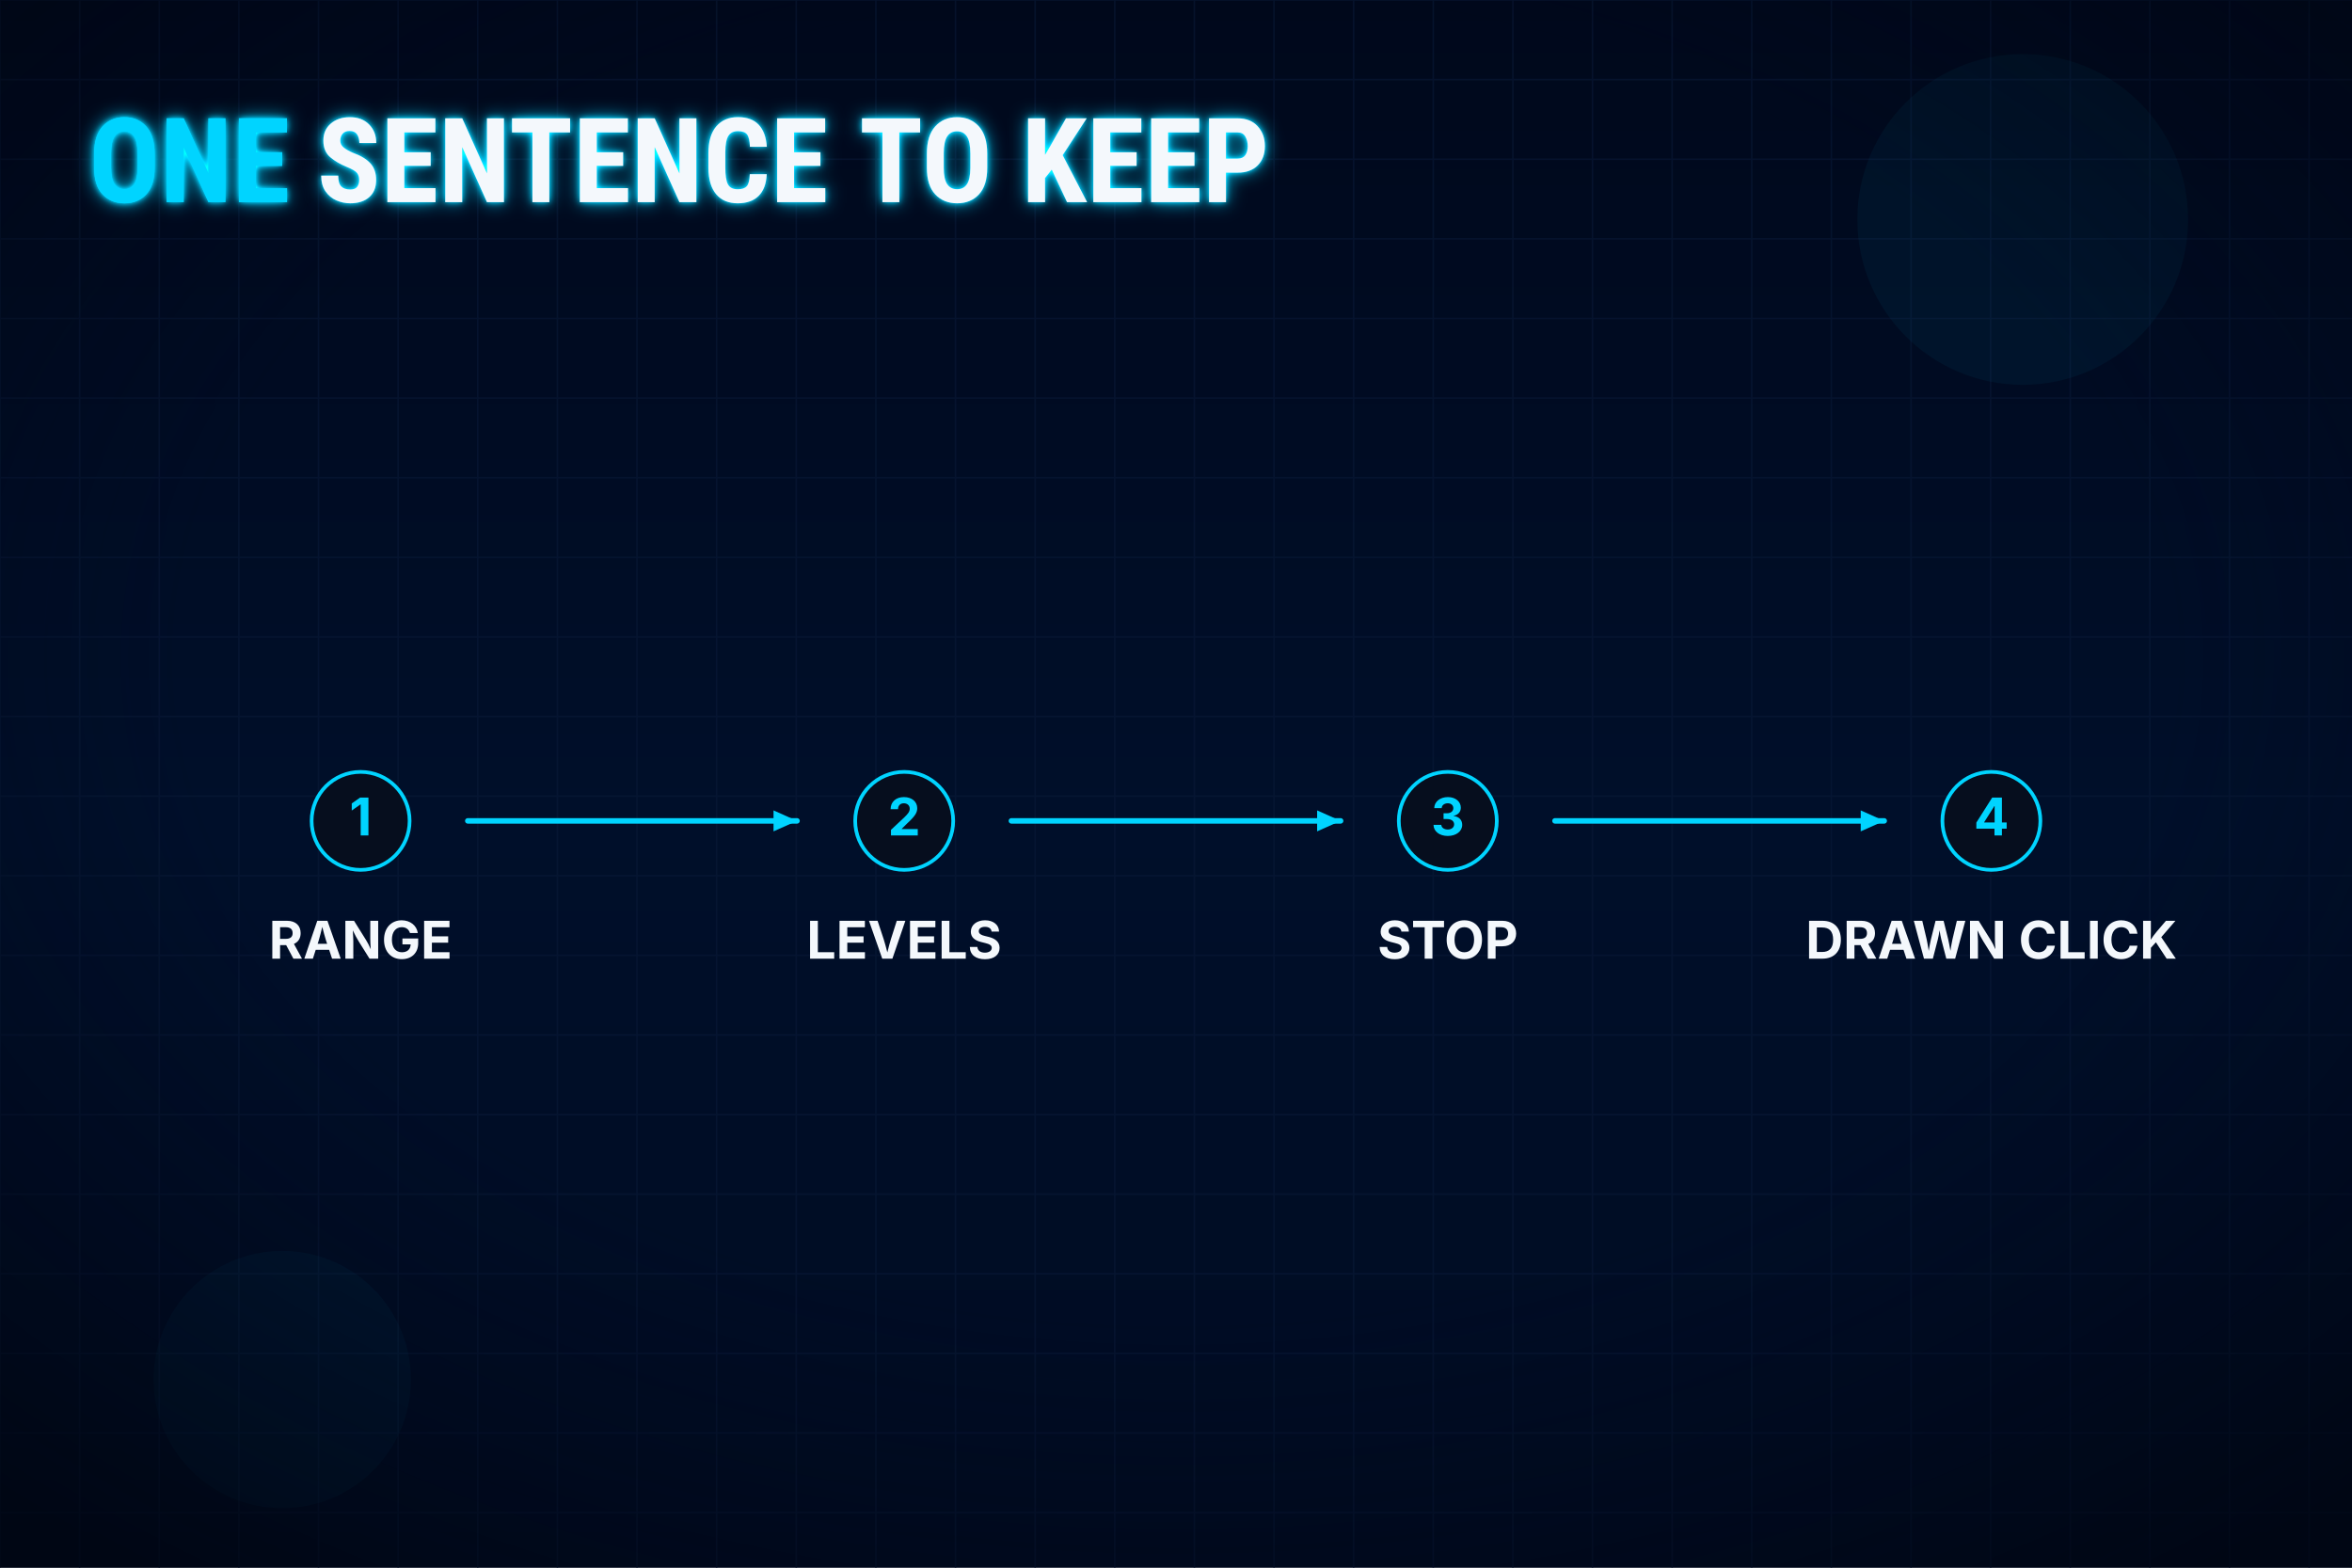
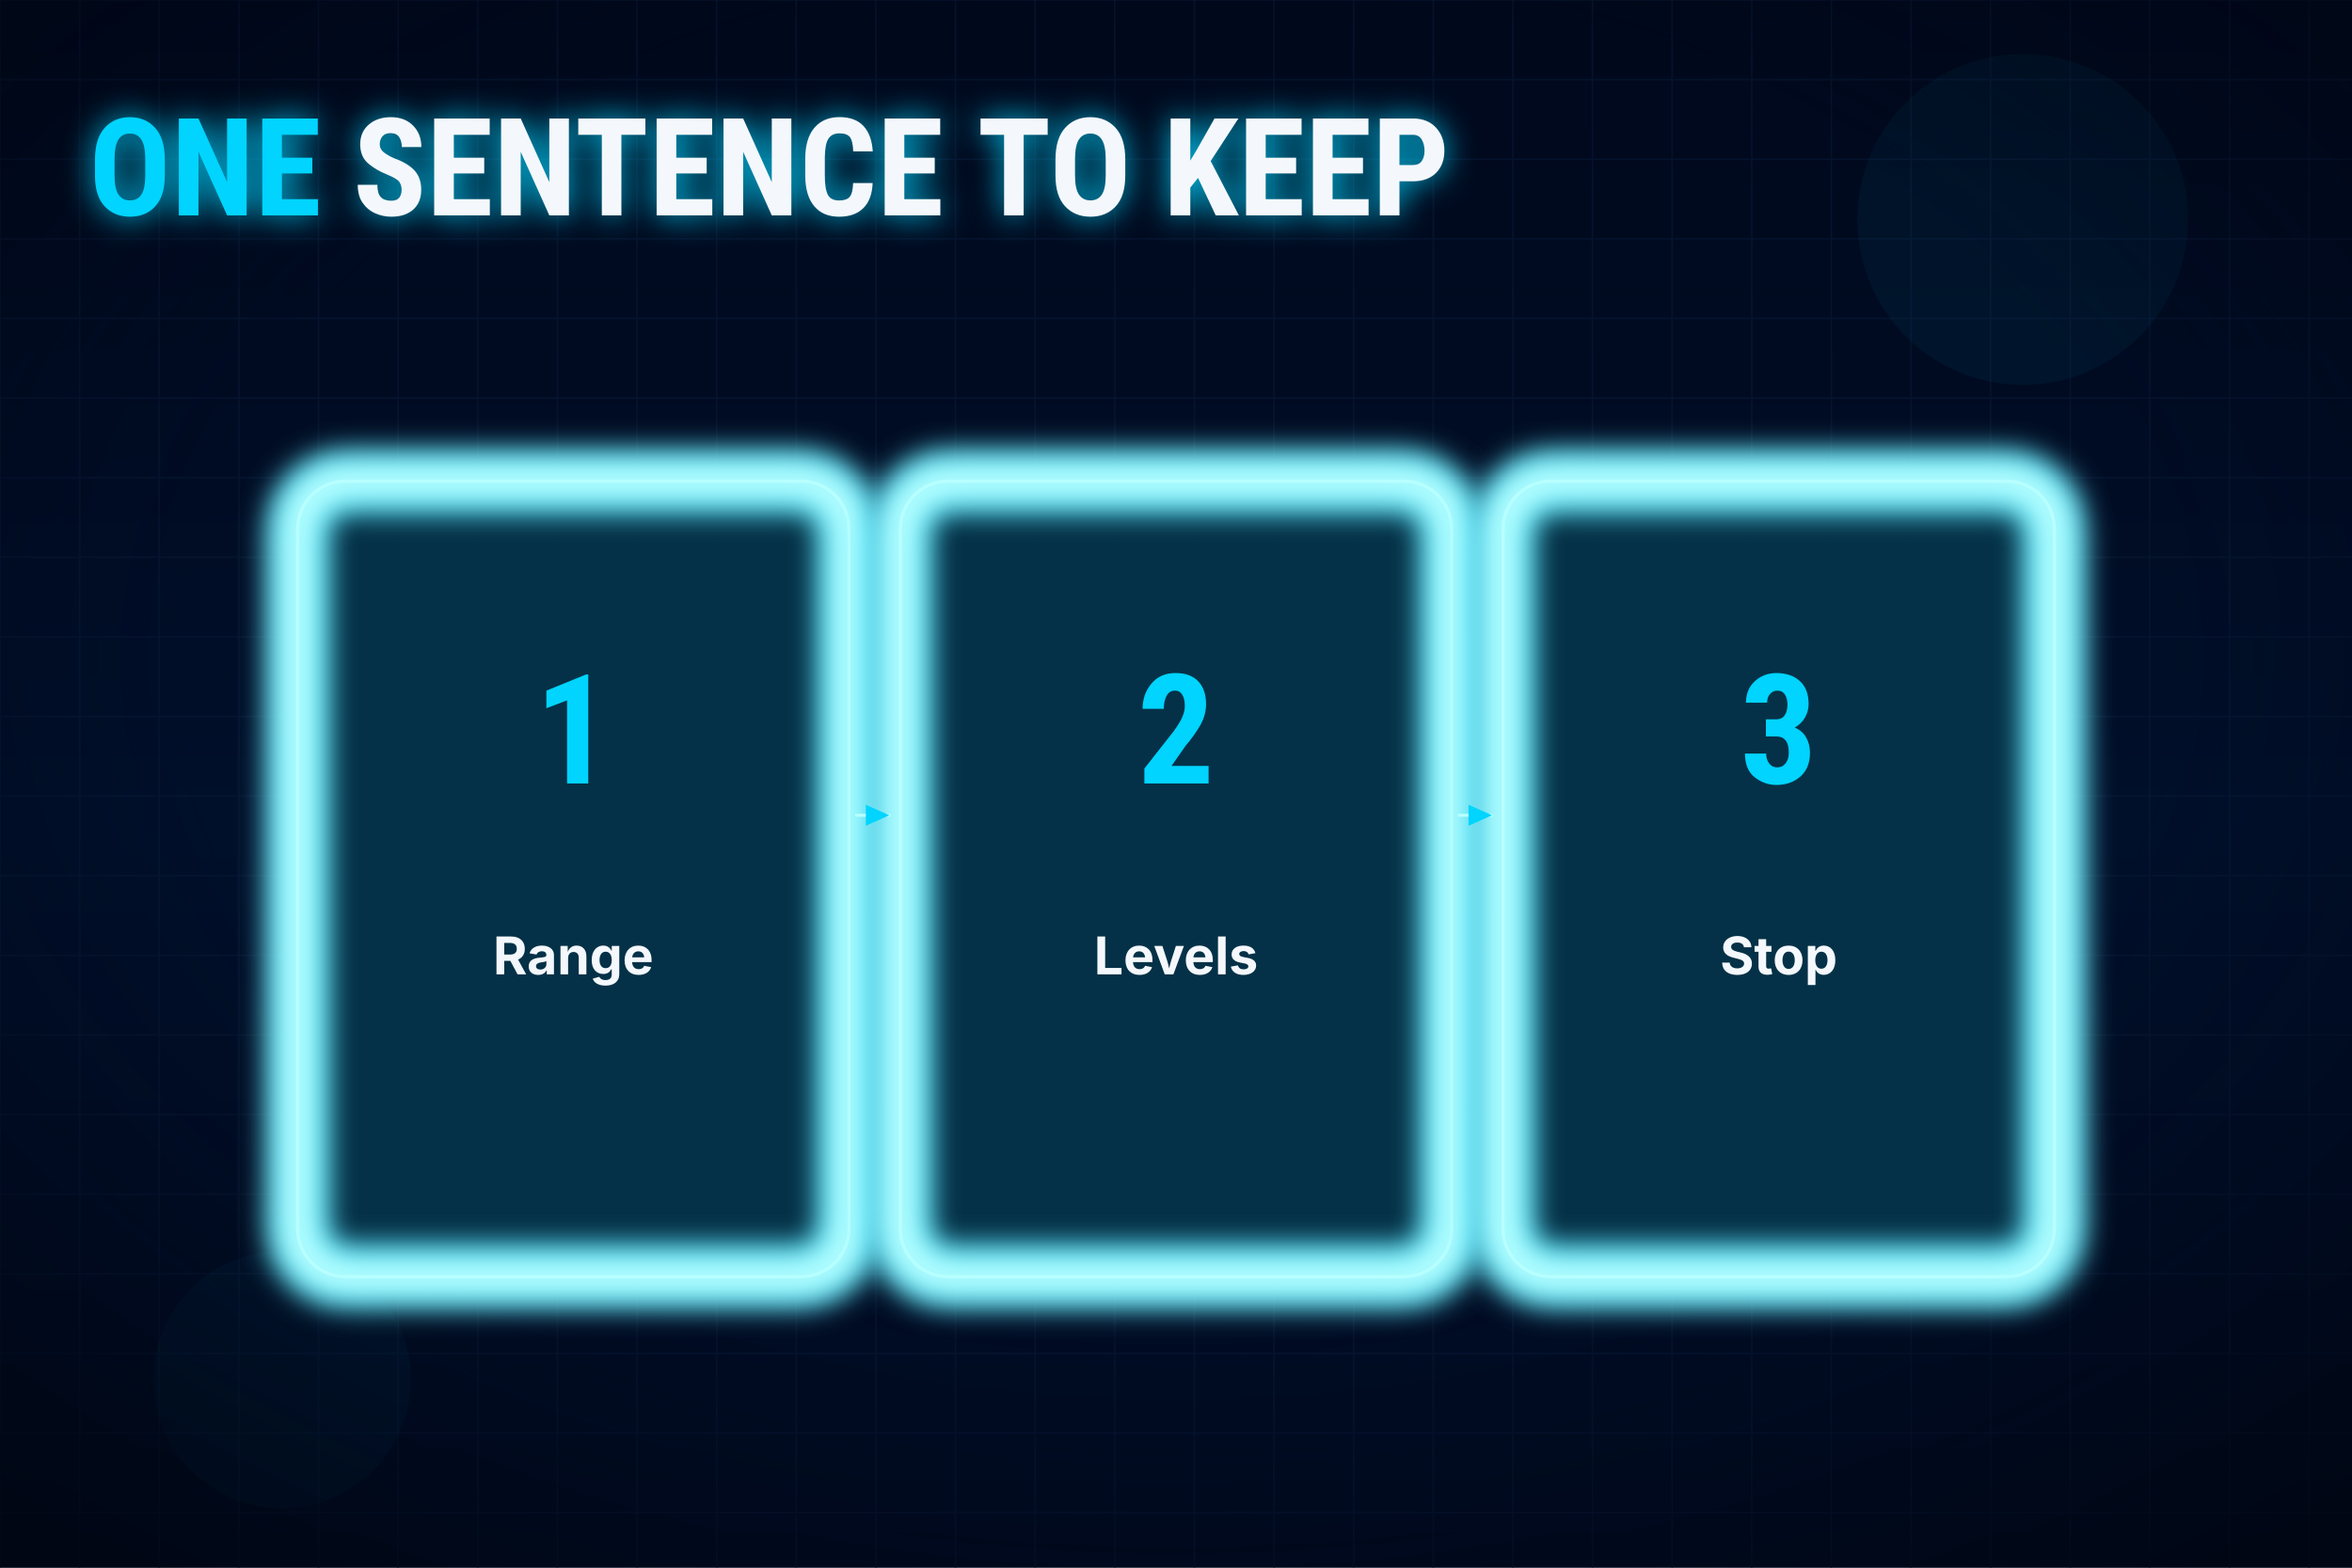
<svg xmlns="http://www.w3.org/2000/svg" width="1536" height="1024" viewBox="0 0 1536 1024">
  <defs>
    <style>
- @font-face { font-family: "Inter"; src: url("file:///agent/repos/claude/skills/illustration-engine/illustration_engine/assets/fonts/Inter-Regular.ttf") format("truetype"); font-weight: normal; font-style: normal; }
- @font-face { font-family: "Inter"; src: url("file:///agent/repos/claude/skills/illustration-engine/illustration_engine/assets/fonts/Inter-SemiBold.ttf") format("truetype"); font-weight: bold; font-style: normal; }
- @font-face { font-family: "Inter"; src: url("file:///agent/repos/claude/skills/illustration-engine/illustration_engine/assets/fonts/Inter-Bold.ttf") format("truetype"); font-weight: bold; font-style: normal; }
- @font-face { font-family: "Roboto Condensed"; src: url("file:///agent/repos/claude/skills/illustration-engine/illustration_engine/assets/fonts/RobotoCondensed-Bold.ttf") format("truetype"); font-weight: bold; font-style: normal; }
+ @font-face { font-family: "Inter"; src: url("file:///agent/repos/claude/skills/illustration-engine/illustration_engine/assets/fonts/Inter-Regular.ttf") format("truetype"); font-weight: 400; font-style: normal; }
+ @font-face { font-family: "Inter"; src: url("file:///agent/repos/claude/skills/illustration-engine/illustration_engine/assets/fonts/Inter-SemiBold.ttf") format("truetype"); font-weight: 600; font-style: normal; }
+ @font-face { font-family: "Inter"; src: url("file:///agent/repos/claude/skills/illustration-engine/illustration_engine/assets/fonts/Inter-Bold.ttf") format("truetype"); font-weight: 700; font-style: normal; }
+ @font-face { font-family: "Roboto Condensed"; src: url("file:///agent/repos/claude/skills/illustration-engine/illustration_engine/assets/fonts/RobotoCondensed-Bold.ttf") format("truetype"); font-weight: 700; font-style: normal; }
</style>
    <linearGradient id="bg1" x1="0" y1="0" x2="0" y2="1">
      <stop offset="0%" stop-color="#00081B" />
      <stop offset="52%" stop-color="#000F2A" />
      <stop offset="100%" stop-color="#000B21" />
    </linearGradient>
    <radialGradient id="vig2" cx="50%" cy="42%" r="72%">
      <stop offset="58%" stop-color="#00081B" stop-opacity="0" />
      <stop offset="100%" stop-color="#00040F" stop-opacity="0.72" />
    </radialGradient>
-     <filter id="bloom" x="-80%" y="-80%" width="260%" height="260%" color-interpolation-filters="sRGB">
-       <feGaussianBlur in="SourceGraphic" stdDeviation="6" result="wide" />
-       <feGaussianBlur in="SourceGraphic" stdDeviation="1.92" result="tight" />
-       <feComposite in="wide" in2="tight" operator="arithmetic" k1="0" k2="1" k3="1" k4="0" result="add" />
-       <feMerge>
-         <feMergeNode in="add" />
-         <feMergeNode in="SourceGraphic" />
-       </feMerge>
+     <filter id="bloom" x="-150%" y="-150%" width="400%" height="400%" color-interpolation-filters="sRGB">
+       <feGaussianBlur in="SourceGraphic" stdDeviation="10" />
    </filter>
  </defs>
  <rect x="0" y="0" width="1536" height="1024" rx="0" ry="0" fill="url(#bg1)" fill-opacity="1" stroke="none" stroke-width="0" stroke-opacity="1" />
  <g opacity="0.55">
    <line x1="0" y1="0" x2="0" y2="1024" stroke="#0A1A38" stroke-width="1" stroke-linecap="round" stroke-opacity="1" />
    <line x1="52" y1="0" x2="52" y2="1024" stroke="#0A1A38" stroke-width="1" stroke-linecap="round" stroke-opacity="1" />
    <line x1="104" y1="0" x2="104" y2="1024" stroke="#0A1A38" stroke-width="1" stroke-linecap="round" stroke-opacity="1" />
    <line x1="156" y1="0" x2="156" y2="1024" stroke="#0A1A38" stroke-width="1" stroke-linecap="round" stroke-opacity="1" />
    <line x1="208" y1="0" x2="208" y2="1024" stroke="#0A1A38" stroke-width="1" stroke-linecap="round" stroke-opacity="1" />
    <line x1="260" y1="0" x2="260" y2="1024" stroke="#0A1A38" stroke-width="1" stroke-linecap="round" stroke-opacity="1" />
    <line x1="312" y1="0" x2="312" y2="1024" stroke="#0A1A38" stroke-width="1" stroke-linecap="round" stroke-opacity="1" />
    <line x1="364" y1="0" x2="364" y2="1024" stroke="#0A1A38" stroke-width="1" stroke-linecap="round" stroke-opacity="1" />
    <line x1="416" y1="0" x2="416" y2="1024" stroke="#0A1A38" stroke-width="1" stroke-linecap="round" stroke-opacity="1" />
    <line x1="468" y1="0" x2="468" y2="1024" stroke="#0A1A38" stroke-width="1" stroke-linecap="round" stroke-opacity="1" />
    <line x1="520" y1="0" x2="520" y2="1024" stroke="#0A1A38" stroke-width="1" stroke-linecap="round" stroke-opacity="1" />
    <line x1="572" y1="0" x2="572" y2="1024" stroke="#0A1A38" stroke-width="1" stroke-linecap="round" stroke-opacity="1" />
    <line x1="624" y1="0" x2="624" y2="1024" stroke="#0A1A38" stroke-width="1" stroke-linecap="round" stroke-opacity="1" />
    <line x1="676" y1="0" x2="676" y2="1024" stroke="#0A1A38" stroke-width="1" stroke-linecap="round" stroke-opacity="1" />
    <line x1="728" y1="0" x2="728" y2="1024" stroke="#0A1A38" stroke-width="1" stroke-linecap="round" stroke-opacity="1" />
    <line x1="780" y1="0" x2="780" y2="1024" stroke="#0A1A38" stroke-width="1" stroke-linecap="round" stroke-opacity="1" />
    <line x1="832" y1="0" x2="832" y2="1024" stroke="#0A1A38" stroke-width="1" stroke-linecap="round" stroke-opacity="1" />
    <line x1="884" y1="0" x2="884" y2="1024" stroke="#0A1A38" stroke-width="1" stroke-linecap="round" stroke-opacity="1" />
    <line x1="936" y1="0" x2="936" y2="1024" stroke="#0A1A38" stroke-width="1" stroke-linecap="round" stroke-opacity="1" />
    <line x1="988" y1="0" x2="988" y2="1024" stroke="#0A1A38" stroke-width="1" stroke-linecap="round" stroke-opacity="1" />
    <line x1="1040" y1="0" x2="1040" y2="1024" stroke="#0A1A38" stroke-width="1" stroke-linecap="round" stroke-opacity="1" />
    <line x1="1092" y1="0" x2="1092" y2="1024" stroke="#0A1A38" stroke-width="1" stroke-linecap="round" stroke-opacity="1" />
    <line x1="1144" y1="0" x2="1144" y2="1024" stroke="#0A1A38" stroke-width="1" stroke-linecap="round" stroke-opacity="1" />
    <line x1="1196" y1="0" x2="1196" y2="1024" stroke="#0A1A38" stroke-width="1" stroke-linecap="round" stroke-opacity="1" />
    <line x1="1248" y1="0" x2="1248" y2="1024" stroke="#0A1A38" stroke-width="1" stroke-linecap="round" stroke-opacity="1" />
    <line x1="1300" y1="0" x2="1300" y2="1024" stroke="#0A1A38" stroke-width="1" stroke-linecap="round" stroke-opacity="1" />
    <line x1="1352" y1="0" x2="1352" y2="1024" stroke="#0A1A38" stroke-width="1" stroke-linecap="round" stroke-opacity="1" />
    <line x1="1404" y1="0" x2="1404" y2="1024" stroke="#0A1A38" stroke-width="1" stroke-linecap="round" stroke-opacity="1" />
    <line x1="1456" y1="0" x2="1456" y2="1024" stroke="#0A1A38" stroke-width="1" stroke-linecap="round" stroke-opacity="1" />
    <line x1="1508" y1="0" x2="1508" y2="1024" stroke="#0A1A38" stroke-width="1" stroke-linecap="round" stroke-opacity="1" />
    <line x1="0" y1="0" x2="1536" y2="0" stroke="#0A1A38" stroke-width="1" stroke-linecap="round" stroke-opacity="1" />
    <line x1="0" y1="52" x2="1536" y2="52" stroke="#0A1A38" stroke-width="1" stroke-linecap="round" stroke-opacity="1" />
    <line x1="0" y1="104" x2="1536" y2="104" stroke="#0A1A38" stroke-width="1" stroke-linecap="round" stroke-opacity="1" />
    <line x1="0" y1="156" x2="1536" y2="156" stroke="#0A1A38" stroke-width="1" stroke-linecap="round" stroke-opacity="1" />
    <line x1="0" y1="208" x2="1536" y2="208" stroke="#0A1A38" stroke-width="1" stroke-linecap="round" stroke-opacity="1" />
    <line x1="0" y1="260" x2="1536" y2="260" stroke="#0A1A38" stroke-width="1" stroke-linecap="round" stroke-opacity="1" />
    <line x1="0" y1="312" x2="1536" y2="312" stroke="#0A1A38" stroke-width="1" stroke-linecap="round" stroke-opacity="1" />
    <line x1="0" y1="364" x2="1536" y2="364" stroke="#0A1A38" stroke-width="1" stroke-linecap="round" stroke-opacity="1" />
    <line x1="0" y1="416" x2="1536" y2="416" stroke="#0A1A38" stroke-width="1" stroke-linecap="round" stroke-opacity="1" />
    <line x1="0" y1="468" x2="1536" y2="468" stroke="#0A1A38" stroke-width="1" stroke-linecap="round" stroke-opacity="1" />
    <line x1="0" y1="520" x2="1536" y2="520" stroke="#0A1A38" stroke-width="1" stroke-linecap="round" stroke-opacity="1" />
    <line x1="0" y1="572" x2="1536" y2="572" stroke="#0A1A38" stroke-width="1" stroke-linecap="round" stroke-opacity="1" />
    <line x1="0" y1="624" x2="1536" y2="624" stroke="#0A1A38" stroke-width="1" stroke-linecap="round" stroke-opacity="1" />
    <line x1="0" y1="676" x2="1536" y2="676" stroke="#0A1A38" stroke-width="1" stroke-linecap="round" stroke-opacity="1" />
    <line x1="0" y1="728" x2="1536" y2="728" stroke="#0A1A38" stroke-width="1" stroke-linecap="round" stroke-opacity="1" />
    <line x1="0" y1="780" x2="1536" y2="780" stroke="#0A1A38" stroke-width="1" stroke-linecap="round" stroke-opacity="1" />
    <line x1="0" y1="832" x2="1536" y2="832" stroke="#0A1A38" stroke-width="1" stroke-linecap="round" stroke-opacity="1" />
    <line x1="0" y1="884" x2="1536" y2="884" stroke="#0A1A38" stroke-width="1" stroke-linecap="round" stroke-opacity="1" />
    <line x1="0" y1="936" x2="1536" y2="936" stroke="#0A1A38" stroke-width="1" stroke-linecap="round" stroke-opacity="1" />
    <line x1="0" y1="988" x2="1536" y2="988" stroke="#0A1A38" stroke-width="1" stroke-linecap="round" stroke-opacity="1" />
  </g>
  <circle cx="1320.96" cy="143.36" r="108" fill="#00D4FF" fill-opacity="0.045" stroke="none" stroke-width="0" />
  <circle cx="184.32" cy="901.12" r="84" fill="#00D4FF" fill-opacity="0.045" stroke="none" stroke-width="0" />
  <rect x="0" y="0" width="1536" height="1024" rx="0" ry="0" fill="url(#vig2)" fill-opacity="1" stroke="none" stroke-width="0" stroke-opacity="1" />
-   <text x="58" y="132.04" fill="#00D4FF" fill-opacity="0.85" font-family="Roboto Condensed" font-weight="bold" font-size="77" text-anchor="start" filter="url(#bloom)">ONE</text>
-   <text x="58" y="132.04" fill="#00D4FF" fill-opacity="1" font-family="Roboto Condensed" font-weight="bold" font-size="77" text-anchor="start">ONE</text>
-   <text x="207" y="132.04" fill="#00D4FF" fill-opacity="0.85" font-family="Roboto Condensed" font-weight="bold" font-size="77" text-anchor="start" filter="url(#bloom)">SENTENCE</text>
-   <text x="207" y="132.04" fill="#F4F8FC" fill-opacity="1" font-family="Roboto Condensed" font-weight="bold" font-size="77" text-anchor="start">SENTENCE</text>
-   <text x="561" y="132.04" fill="#00D4FF" fill-opacity="0.85" font-family="Roboto Condensed" font-weight="bold" font-size="77" text-anchor="start" filter="url(#bloom)">TO</text>
-   <text x="561" y="132.04" fill="#F4F8FC" fill-opacity="1" font-family="Roboto Condensed" font-weight="bold" font-size="77" text-anchor="start">TO</text>
-   <text x="667" y="132.04" fill="#00D4FF" fill-opacity="0.85" font-family="Roboto Condensed" font-weight="bold" font-size="77" text-anchor="start" filter="url(#bloom)">KEEP</text>
-   <text x="667" y="132.04" fill="#F4F8FC" fill-opacity="1" font-family="Roboto Condensed" font-weight="bold" font-size="77" text-anchor="start">KEEP</text>
-   <circle cx="235.5" cy="536.19" r="32" fill="#060E1E" fill-opacity="1" stroke="#00D4FF" stroke-width="2.4" />
-   <text x="235.5" y="545.71" fill="#00D4FF" fill-opacity="1" font-family="Inter" font-weight="bold" font-size="34" text-anchor="middle">1</text>
-   <text x="235.5" y="626.19" fill="#F4F8FC" fill-opacity="1" font-family="Inter" font-weight="bold" font-size="34" text-anchor="middle">RANGE</text>
-   <line x1="305.5" y1="536.19" x2="520.5" y2="536.19" stroke="#00D4FF" stroke-width="12.24" stroke-linecap="round" stroke-opacity="0.95" filter="url(#bloom)" />
-   <line x1="305.5" y1="536.19" x2="520.5" y2="536.19" stroke="#00D4FF" stroke-width="3.6" stroke-linecap="round" stroke-opacity="1" />
-   <polygon points="520.5,536.19 505.16,543.04 505.16,529.34" fill="#00D4FF" fill-opacity="1" stroke="none" stroke-width="0" stroke-linejoin="round" />
-   <circle cx="590.5" cy="536.19" r="32" fill="#060E1E" fill-opacity="1" stroke="#00D4FF" stroke-width="2.4" />
-   <text x="590.5" y="545.71" fill="#00D4FF" fill-opacity="1" font-family="Inter" font-weight="bold" font-size="34" text-anchor="middle">2</text>
-   <text x="590.5" y="626.19" fill="#F4F8FC" fill-opacity="1" font-family="Inter" font-weight="bold" font-size="34" text-anchor="middle">LEVELS</text>
-   <line x1="660.5" y1="536.19" x2="875.5" y2="536.19" stroke="#00D4FF" stroke-width="12.24" stroke-linecap="round" stroke-opacity="0.95" filter="url(#bloom)" />
-   <line x1="660.5" y1="536.19" x2="875.5" y2="536.19" stroke="#00D4FF" stroke-width="3.6" stroke-linecap="round" stroke-opacity="1" />
-   <polygon points="875.5,536.19 860.16,543.04 860.16,529.34" fill="#00D4FF" fill-opacity="1" stroke="none" stroke-width="0" stroke-linejoin="round" />
-   <circle cx="945.5" cy="536.19" r="32" fill="#060E1E" fill-opacity="1" stroke="#00D4FF" stroke-width="2.4" />
-   <text x="945.5" y="545.71" fill="#00D4FF" fill-opacity="1" font-family="Inter" font-weight="bold" font-size="34" text-anchor="middle">3</text>
-   <text x="945.5" y="626.19" fill="#F4F8FC" fill-opacity="1" font-family="Inter" font-weight="bold" font-size="34" text-anchor="middle">STOP</text>
-   <line x1="1015.5" y1="536.19" x2="1230.5" y2="536.19" stroke="#00D4FF" stroke-width="12.24" stroke-linecap="round" stroke-opacity="0.95" filter="url(#bloom)" />
-   <line x1="1015.5" y1="536.19" x2="1230.5" y2="536.19" stroke="#00D4FF" stroke-width="3.6" stroke-linecap="round" stroke-opacity="1" />
-   <polygon points="1230.5,536.19 1215.16,543.04 1215.16,529.34" fill="#00D4FF" fill-opacity="1" stroke="none" stroke-width="0" stroke-linejoin="round" />
-   <circle cx="1300.5" cy="536.19" r="32" fill="#060E1E" fill-opacity="1" stroke="#00D4FF" stroke-width="2.4" />
-   <text x="1300.5" y="545.71" fill="#00D4FF" fill-opacity="1" font-family="Inter" font-weight="bold" font-size="34" text-anchor="middle">4</text>
-   <text x="1300.5" y="626.19" fill="#F4F8FC" fill-opacity="1" font-family="Inter" font-weight="bold" font-size="34" text-anchor="middle">DRAWN CLICK</text>
+   <text x="58" y="140.68" fill="#00D4FF" fill-opacity="0.9" font-family="Roboto Condensed" font-weight="700" font-size="89" text-anchor="start" filter="url(#bloom)">ONE</text>
+   <text x="58" y="140.68" fill="#00D4FF" fill-opacity="1" font-family="Roboto Condensed" font-weight="700" font-size="89" text-anchor="start">ONE</text>
+   <text x="230.41" y="140.68" fill="#00D4FF" fill-opacity="0.9" font-family="Roboto Condensed" font-weight="700" font-size="89" text-anchor="start" filter="url(#bloom)">SENTENCE</text>
+   <text x="230.41" y="140.68" fill="#F4F8FC" fill-opacity="1" font-family="Roboto Condensed" font-weight="700" font-size="89" text-anchor="start">SENTENCE</text>
+   <text x="638.09" y="140.68" fill="#00D4FF" fill-opacity="0.9" font-family="Roboto Condensed" font-weight="700" font-size="89" text-anchor="start" filter="url(#bloom)">TO</text>
+   <text x="638.09" y="140.68" fill="#F4F8FC" fill-opacity="1" font-family="Roboto Condensed" font-weight="700" font-size="89" text-anchor="start">TO</text>
+   <text x="759.44" y="140.68" fill="#00D4FF" fill-opacity="0.9" font-family="Roboto Condensed" font-weight="700" font-size="89" text-anchor="start" filter="url(#bloom)">KEEP</text>
+   <text x="759.44" y="140.68" fill="#F4F8FC" fill-opacity="1" font-family="Roboto Condensed" font-weight="700" font-size="89" text-anchor="start">KEEP</text>
+   <rect x="194.4" y="314.3" width="360" height="519.6" rx="31.2" ry="31.2" fill="#060E1E" fill-opacity="0.9" stroke="none" stroke-width="0" stroke-opacity="1" />
+   <rect x="194.4" y="314.3" width="360" height="519.6" rx="31.2" ry="31.2" fill="#00D4FF" fill-opacity="0.18" stroke="none" stroke-width="0" stroke-opacity="1" />
+   <rect x="194.4" y="314.3" width="360" height="519.6" rx="31.2" ry="31.2" fill="none" fill-opacity="0.8" stroke="#00D4FF" stroke-width="32" stroke-opacity="1" filter="url(#bloom)" />
+   <rect x="194.4" y="314.3" width="360" height="519.6" rx="31.2" ry="31.2" fill="none" fill-opacity="0.55" stroke="#B8FFFF" stroke-width="32" stroke-opacity="1" filter="url(#bloom)" />
+   <rect x="194.4" y="314.3" width="360" height="519.6" rx="31.2" ry="31.2" fill="none" fill-opacity="1" stroke="#B8FFFF" stroke-width="2.04" stroke-opacity="1" />
+   <text x="374.4" y="511.75" fill="#00D4FF" fill-opacity="1" font-family="Roboto Condensed" font-weight="700" font-size="100" text-anchor="middle">1</text>
+   <text x="374.4" y="636.45" fill="#F4F8FC" fill-opacity="1" font-family="Inter" font-weight="700" font-size="34" text-anchor="middle">Range</text>
+   <rect x="588" y="314.3" width="360" height="519.6" rx="31.2" ry="31.2" fill="#060E1E" fill-opacity="0.9" stroke="none" stroke-width="0" stroke-opacity="1" />
+   <rect x="588" y="314.3" width="360" height="519.6" rx="31.2" ry="31.2" fill="#00D4FF" fill-opacity="0.18" stroke="none" stroke-width="0" stroke-opacity="1" />
+   <rect x="588" y="314.3" width="360" height="519.6" rx="31.2" ry="31.2" fill="none" fill-opacity="0.8" stroke="#00D4FF" stroke-width="32" stroke-opacity="1" filter="url(#bloom)" />
+   <rect x="588" y="314.3" width="360" height="519.6" rx="31.2" ry="31.2" fill="none" fill-opacity="0.55" stroke="#B8FFFF" stroke-width="32" stroke-opacity="1" filter="url(#bloom)" />
+   <rect x="588" y="314.3" width="360" height="519.6" rx="31.2" ry="31.2" fill="none" fill-opacity="1" stroke="#B8FFFF" stroke-width="2.04" stroke-opacity="1" />
+   <text x="768" y="511.75" fill="#00D4FF" fill-opacity="1" font-family="Roboto Condensed" font-weight="700" font-size="100" text-anchor="middle">2</text>
+   <text x="768" y="636.45" fill="#F4F8FC" fill-opacity="1" font-family="Inter" font-weight="700" font-size="34" text-anchor="middle">Levels</text>
+   <rect x="981.6" y="314.3" width="360" height="519.6" rx="31.2" ry="31.2" fill="#060E1E" fill-opacity="0.9" stroke="none" stroke-width="0" stroke-opacity="1" />
+   <rect x="981.6" y="314.3" width="360" height="519.6" rx="31.2" ry="31.2" fill="#00D4FF" fill-opacity="0.18" stroke="none" stroke-width="0" stroke-opacity="1" />
+   <rect x="981.6" y="314.3" width="360" height="519.6" rx="31.2" ry="31.2" fill="none" fill-opacity="0.8" stroke="#00D4FF" stroke-width="32" stroke-opacity="1" filter="url(#bloom)" />
+   <rect x="981.6" y="314.3" width="360" height="519.6" rx="31.2" ry="31.2" fill="none" fill-opacity="0.55" stroke="#B8FFFF" stroke-width="32" stroke-opacity="1" filter="url(#bloom)" />
+   <rect x="981.6" y="314.3" width="360" height="519.6" rx="31.2" ry="31.2" fill="none" fill-opacity="1" stroke="#B8FFFF" stroke-width="2.04" stroke-opacity="1" />
+   <text x="1161.6" y="511.75" fill="#00D4FF" fill-opacity="1" font-family="Roboto Condensed" font-weight="700" font-size="100" text-anchor="middle">3</text>
+   <text x="1161.6" y="636.45" fill="#F4F8FC" fill-opacity="1" font-family="Inter" font-weight="700" font-size="34" text-anchor="middle">Stop</text>
+   <line x1="559.2" y1="532.53" x2="580.8" y2="532.53" stroke="#00D4FF" stroke-width="32" stroke-linecap="round" stroke-opacity="0.85" filter="url(#bloom)" />
+   <line x1="559.2" y1="532.53" x2="580.8" y2="532.53" stroke="#B8FFFF" stroke-width="1.92" stroke-linecap="round" stroke-opacity="1" />
+   <polygon points="580.8,532.53 565.46,539.38 565.46,525.68" fill="#00D4FF" fill-opacity="1" stroke="none" stroke-width="0" stroke-linejoin="round" />
+   <line x1="952.8" y1="532.53" x2="974.4" y2="532.53" stroke="#00D4FF" stroke-width="32" stroke-linecap="round" stroke-opacity="0.85" filter="url(#bloom)" />
+   <line x1="952.8" y1="532.53" x2="974.4" y2="532.53" stroke="#B8FFFF" stroke-width="1.92" stroke-linecap="round" stroke-opacity="1" />
+   <polygon points="974.4,532.53 959.06,539.38 959.06,525.68" fill="#00D4FF" fill-opacity="1" stroke="none" stroke-width="0" stroke-linejoin="round" />
</svg>
